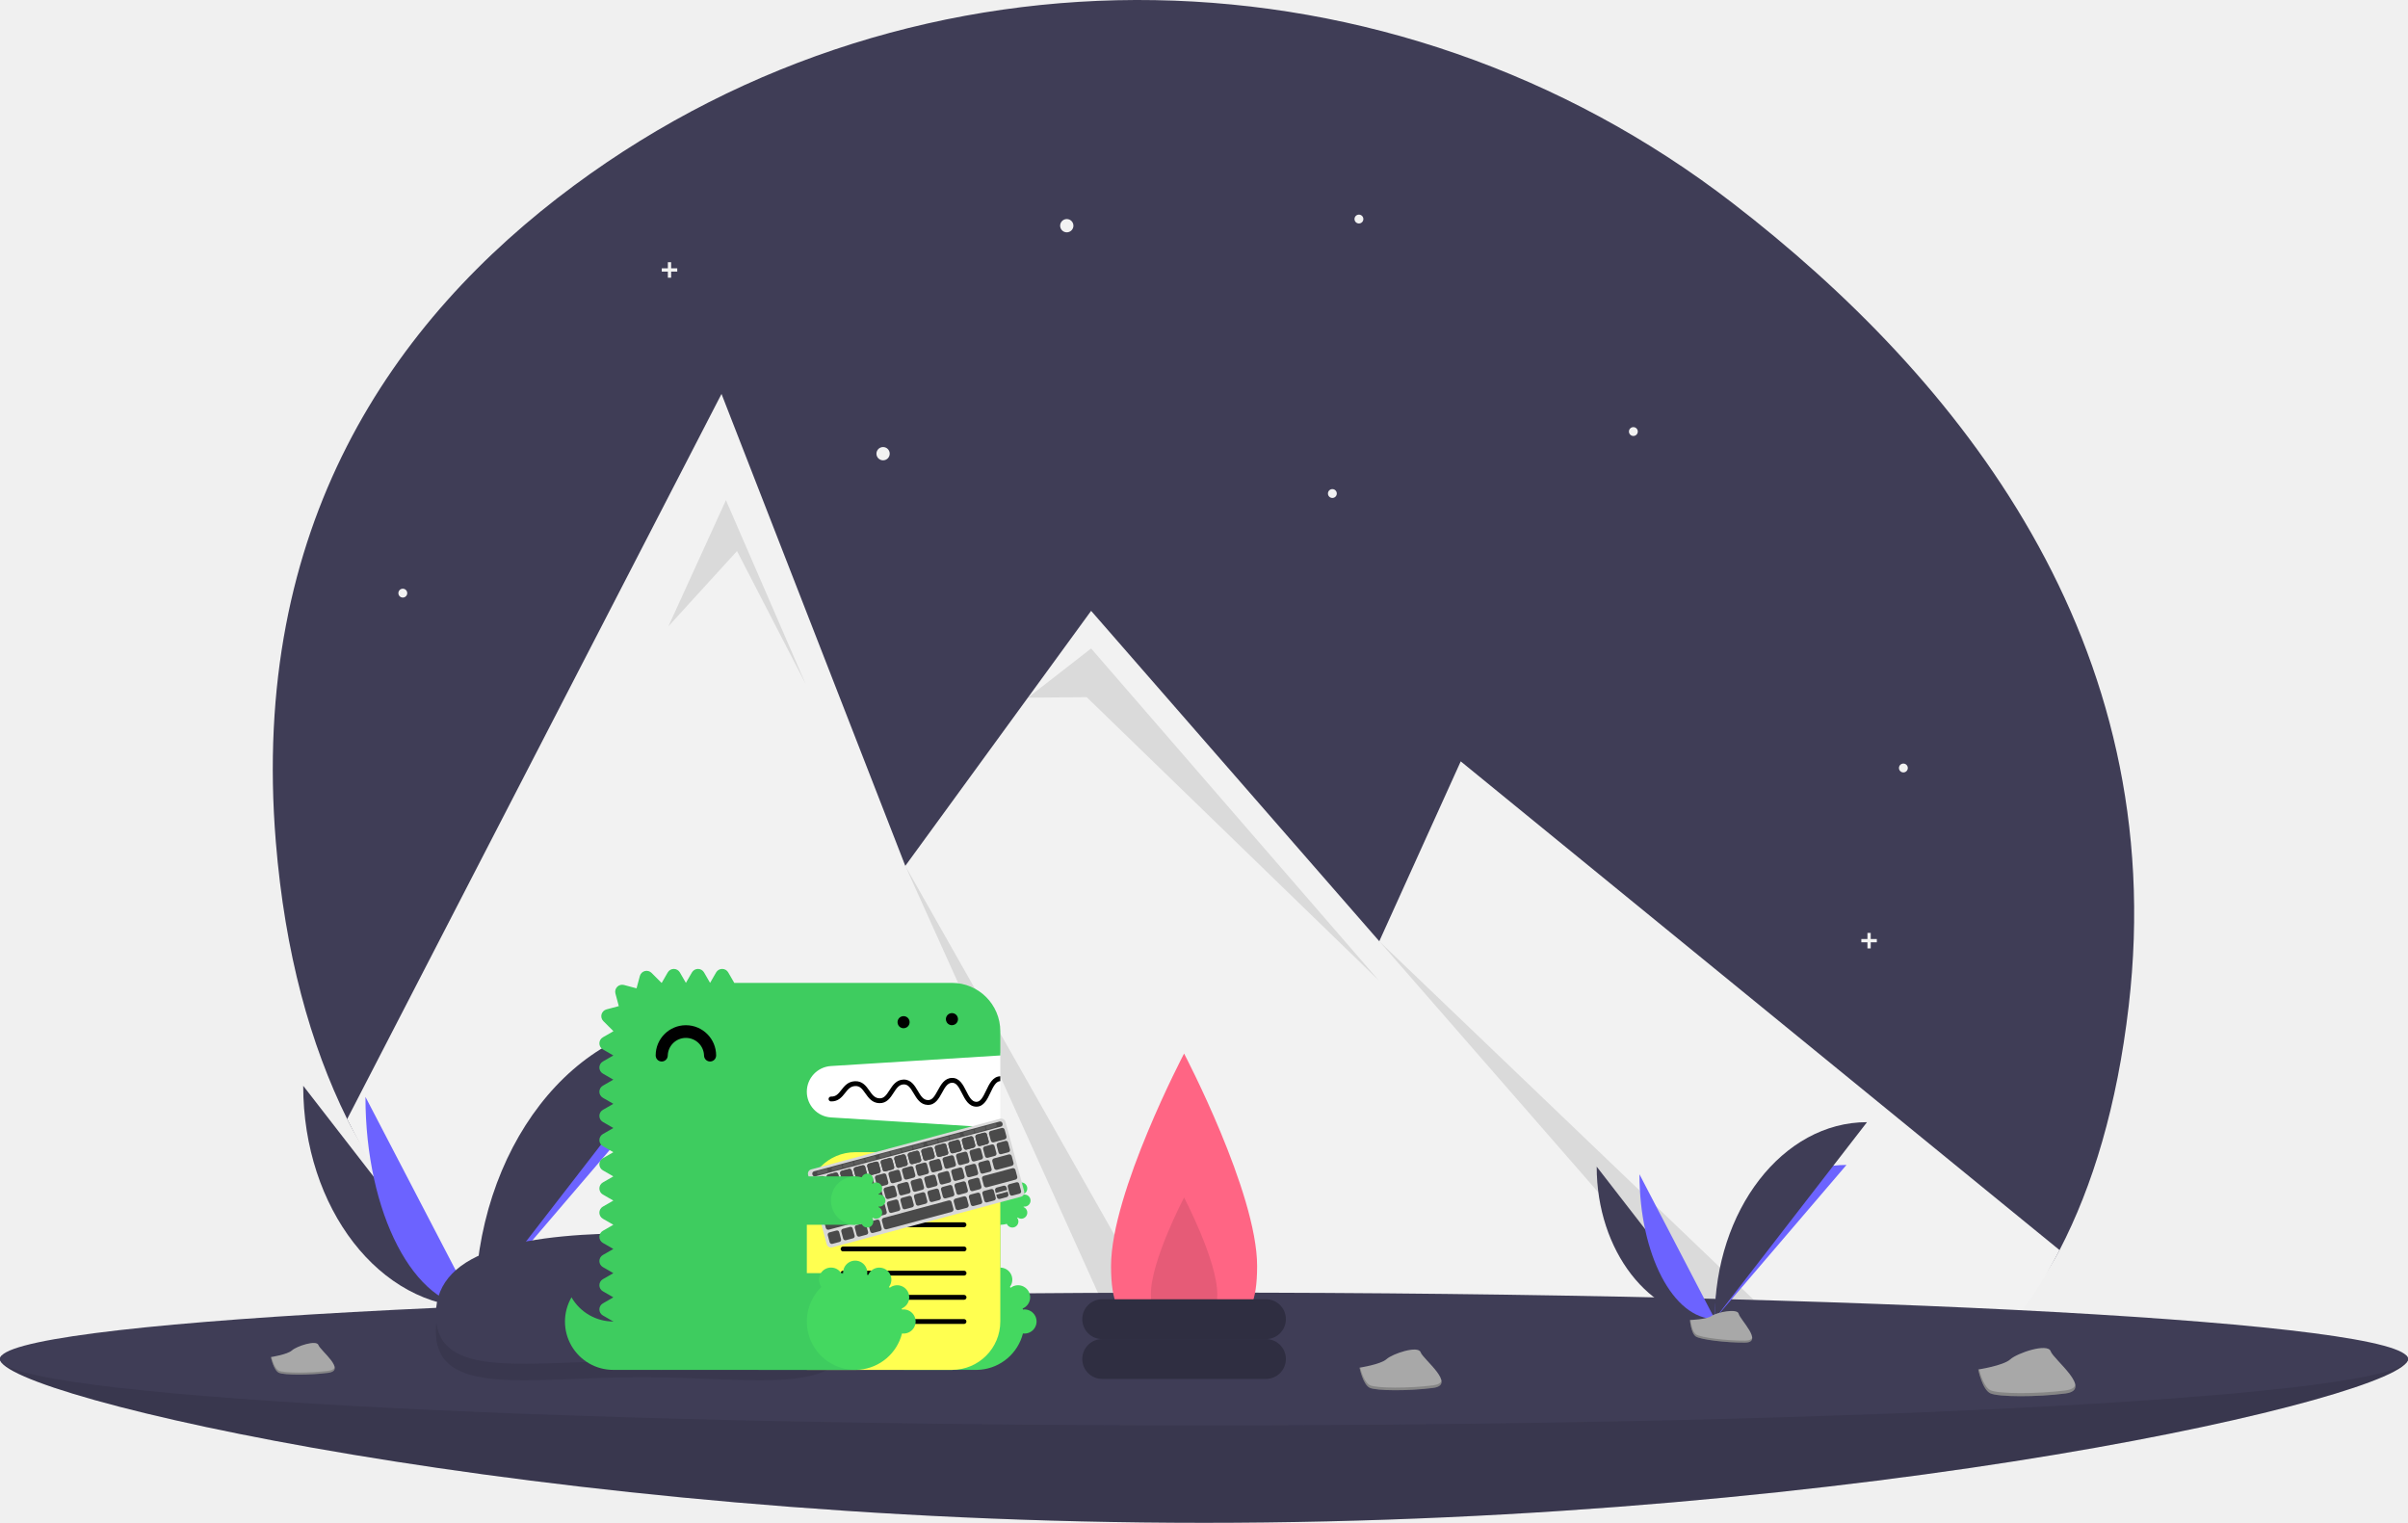
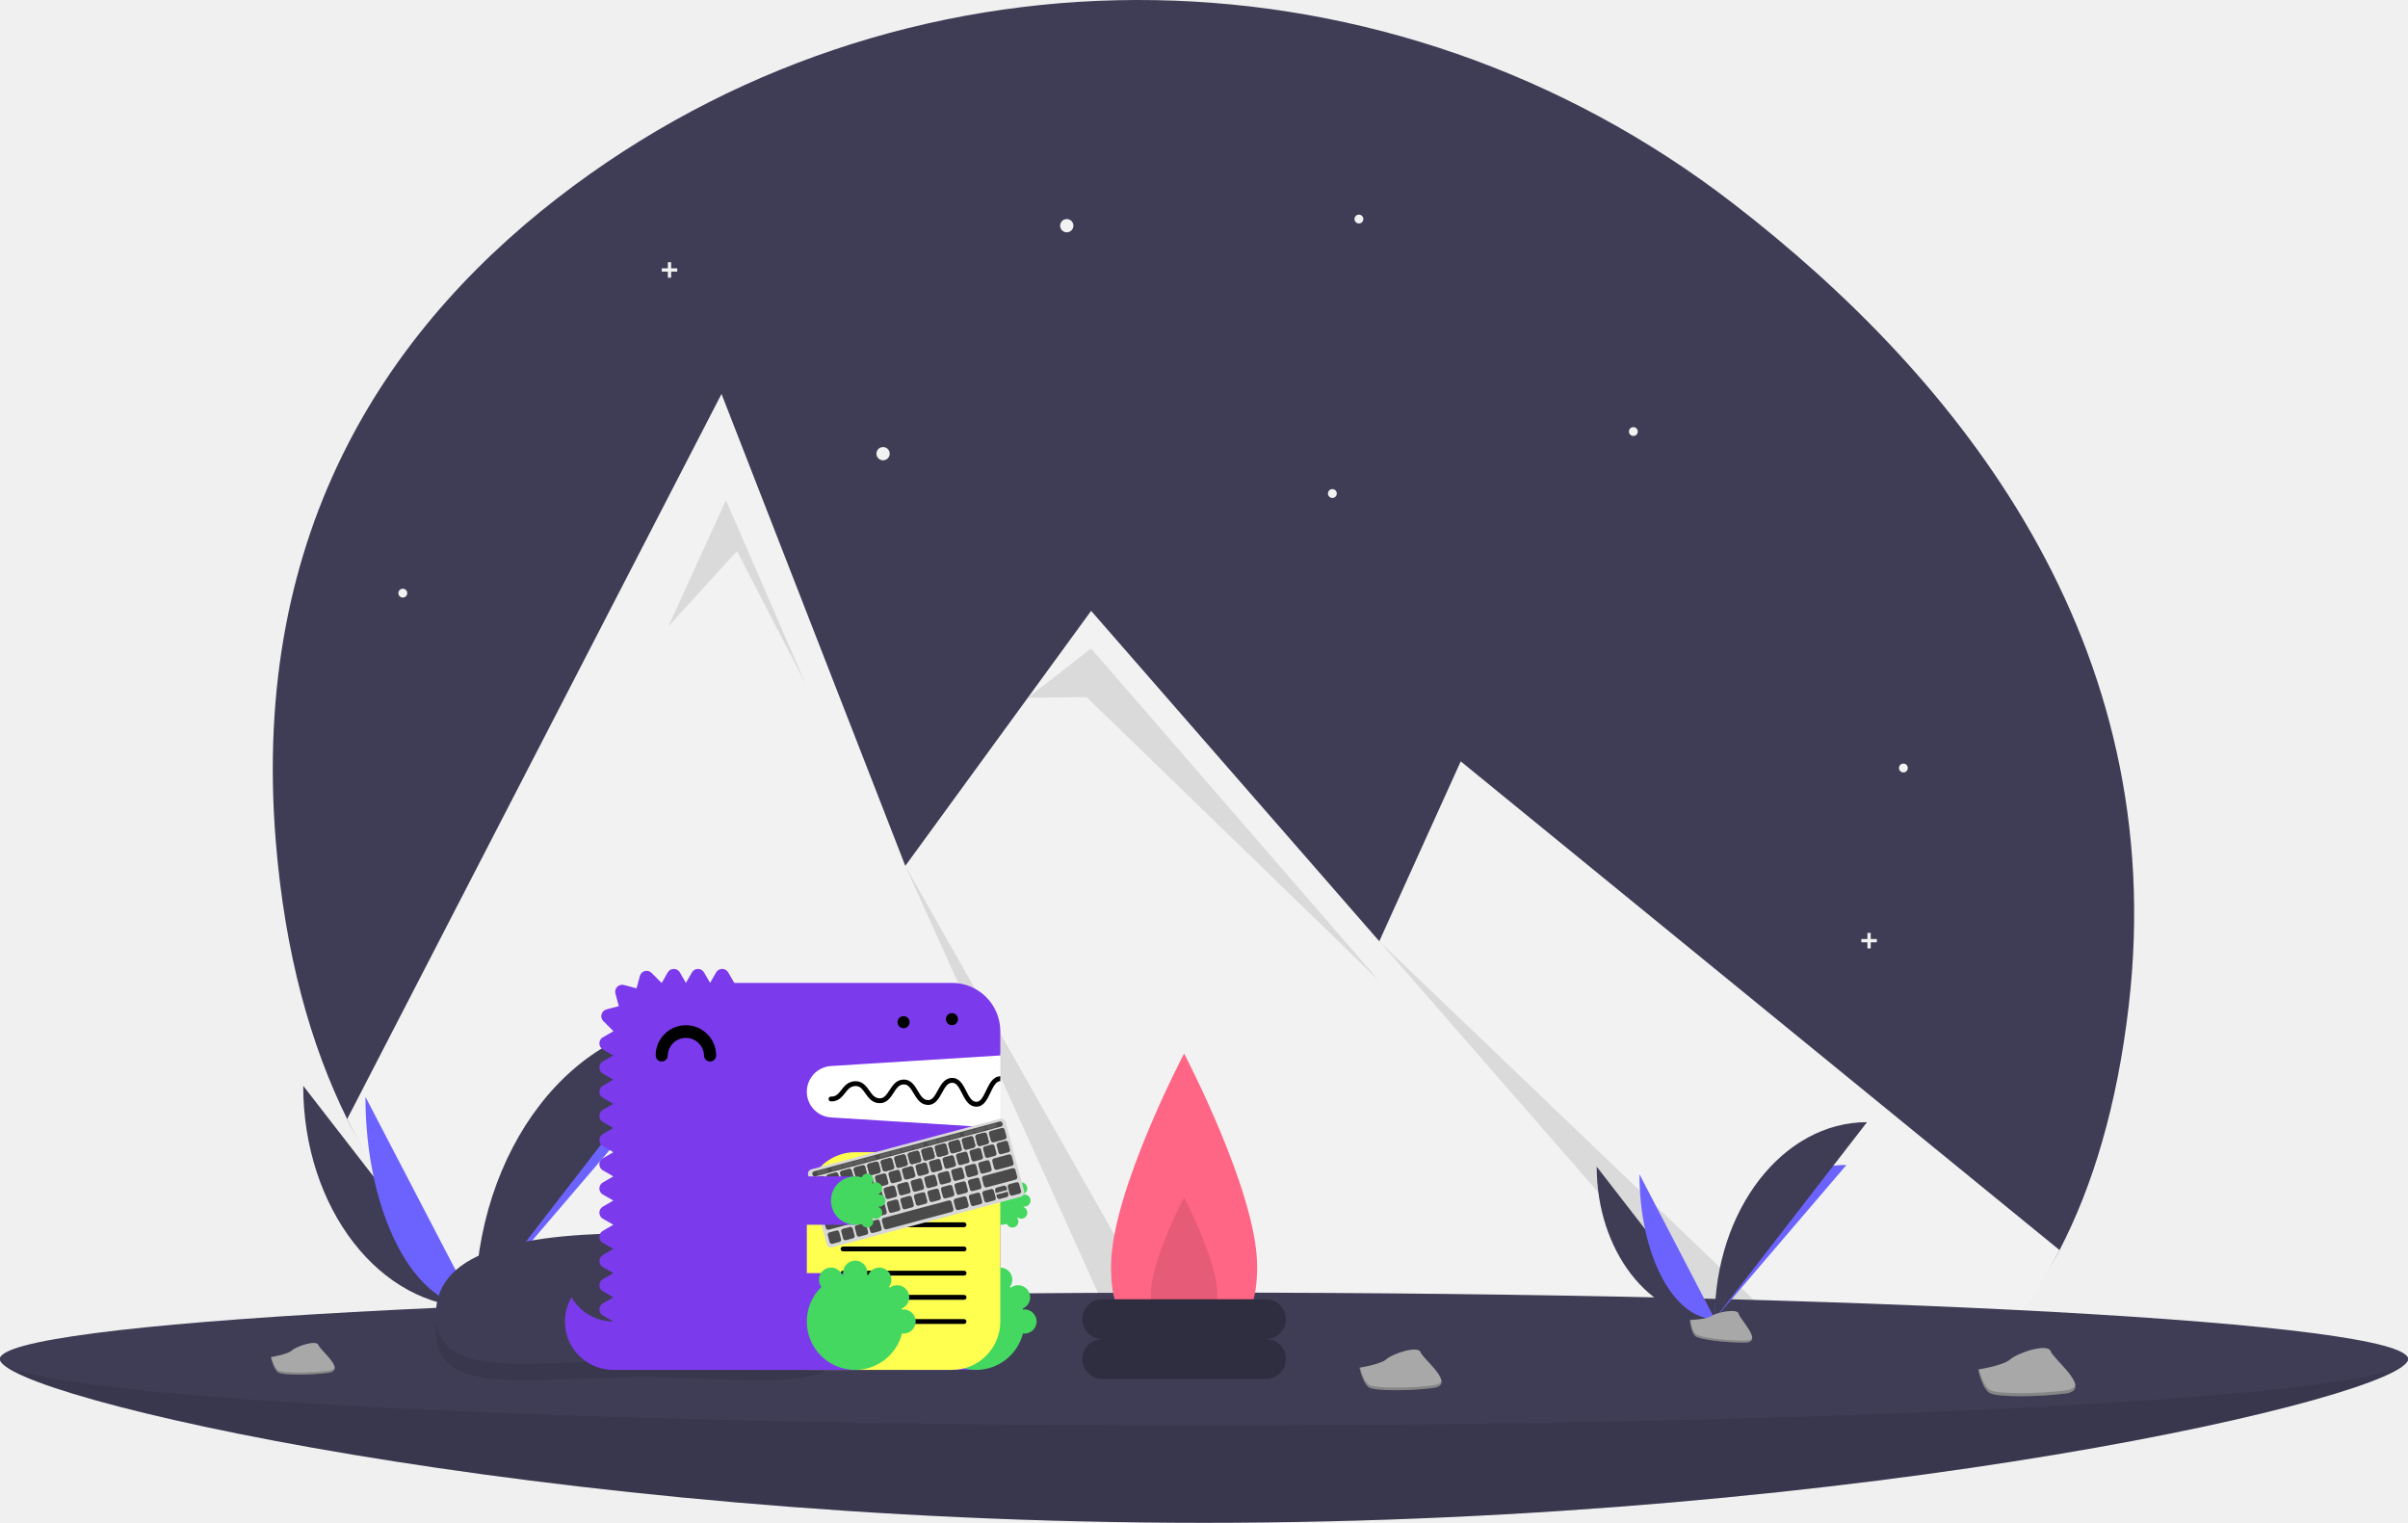
<svg xmlns="http://www.w3.org/2000/svg" width="1088" height="687.962" viewBox="0 0 1088 687.962">
  <g id="Group_12" data-name="Group 12" transform="translate(-57 -56)">
    <g id="Group_11" data-name="Group 11" transform="translate(57 56)">
      <path id="Path_83" data-name="Path 83" d="M1017.81,560.461c-5.27,45.15-16.22,81.4-31.25,110.31-20,38.52-54.21,54.04-84.77,70.28a193.275,193.275,0,0,1-27.46,11.94c-55.61,19.3-117.85,14.18-166.74,3.99a657.282,657.282,0,0,0-104.09-13.16q-14.97-.675-29.97-.67c-15.42.02-293.07,5.29-360.67-131.57-16.69-33.76-28.13-75-32.24-125.27-11.63-142.12,52.29-235.46,134.74-296.47,155.97-115.41,369.76-110.57,523.43,7.88C941.15,276.621,1036.99,396.031,1017.81,560.461Z" transform="translate(-56 -106.019)" fill="#3f3d56" />
      <path id="Path_84" data-name="Path 84" d="M986.56,670.771c-20,38.52-47.21,64.04-77.77,80.28a193.272,193.272,0,0,1-27.46,11.94c-55.61,19.3-117.85,14.18-166.74,3.99a657.3,657.3,0,0,0-104.09-13.16q-14.97-.675-29.97-.67-23.13.03-46.25,1.72c-100.17,7.36-253.82-6.43-321.42-143.29L382,283.981,444.95,445.6l20.09,51.59,55.37-75.98L549,381.981l130.2,149.27,36.8-81.27L970.78,657.9l14.21,11.59Z" transform="translate(-56 -106.019)" fill="#f2f2f2" />
      <path id="Path_85" data-name="Path 85" d="M302,282.962l26-57,36,83-31-60Z" opacity="0.1" />
      <path id="Path_86" data-name="Path 86" d="M610.5,753.821q-14.97-.675-29.97-.67L465.04,497.191Z" transform="translate(-56 -106.019)" opacity="0.1" />
      <path id="Path_87" data-name="Path 87" d="M464.411,315.191,493,292.962l130,150-132-128Z" opacity="0.1" />
      <path id="Path_88" data-name="Path 88" d="M908.79,751.051a193.265,193.265,0,0,1-27.46,11.94L679.2,531.251Z" transform="translate(-56 -106.019)" opacity="0.1" />
      <circle id="Ellipse_11" data-name="Ellipse 11" cx="3" cy="3" r="3" transform="translate(479 98.962)" fill="#f2f2f2" />
      <circle id="Ellipse_12" data-name="Ellipse 12" cx="3" cy="3" r="3" transform="translate(396 201.962)" fill="#f2f2f2" />
      <circle id="Ellipse_13" data-name="Ellipse 13" cx="2" cy="2" r="2" transform="translate(600 220.962)" fill="#f2f2f2" />
      <circle id="Ellipse_14" data-name="Ellipse 14" cx="2" cy="2" r="2" transform="translate(180 265.962)" fill="#f2f2f2" />
      <circle id="Ellipse_15" data-name="Ellipse 15" cx="2" cy="2" r="2" transform="translate(612 96.962)" fill="#f2f2f2" />
      <circle id="Ellipse_16" data-name="Ellipse 16" cx="2" cy="2" r="2" transform="translate(736 192.962)" fill="#f2f2f2" />
      <circle id="Ellipse_17" data-name="Ellipse 17" cx="2" cy="2" r="2" transform="translate(858 344.962)" fill="#f2f2f2" />
      <path id="Path_89" data-name="Path 89" d="M306,121.222h-2.76v-2.76h-1.48v2.76H299V122.7h2.76v2.759h1.48V122.7H306Z" fill="#f2f2f2" />
      <path id="Path_90" data-name="Path 90" d="M848,424.222h-2.76v-2.76h-1.48v2.76H841V425.7h2.76v2.759h1.48V425.7H848Z" fill="#f2f2f2" />
      <path id="Path_91" data-name="Path 91" d="M1144,719.981c0,16.569-243.557,74-544,74s-544-57.431-544-74,243.557,14,544,14S1144,703.413,1144,719.981Z" transform="translate(-56 -106.019)" fill="#3f3d56" />
      <path id="Path_92" data-name="Path 92" d="M1144,719.981c0,16.569-243.557,74-544,74s-544-57.431-544-74,243.557,14,544,14S1144,703.413,1144,719.981Z" transform="translate(-56 -106.019)" opacity="0.1" />
      <ellipse id="Ellipse_18" data-name="Ellipse 18" cx="544" cy="30" rx="544" ry="30" transform="translate(0 583.962)" fill="#3f3d56" />
      <path id="Path_93" data-name="Path 93" d="M624,677.981c0,33.137-14.775,24-33,24s-33,9.137-33-24,33-96,33-96S624,644.844,624,677.981Z" transform="translate(-56 -106.019)" fill="#ff6584" />
      <path id="Path_94" data-name="Path 94" d="M606,690.66c0,15.062-6.716,10.909-15,10.909s-15,4.153-15-10.909,15-43.636,15-43.636S606,675.6,606,690.66Z" transform="translate(-56 -106.019)" opacity="0.1" />
      <rect id="Rectangle_97" data-name="Rectangle 97" width="92" height="18" rx="9" transform="translate(489 604.962)" fill="#2f2e41" />
      <rect id="Rectangle_98" data-name="Rectangle 98" width="92" height="18" rx="9" transform="translate(489 586.962)" fill="#2f2e41" />
      <path id="Path_95" data-name="Path 95" d="M193,596.547c0,55.343,34.719,100.126,77.626,100.126" transform="translate(-56 -106.019)" fill="#3f3d56" />
      <path id="Path_96" data-name="Path 96" d="M270.626,696.673c0-55.965,38.745-101.251,86.626-101.251" transform="translate(-56 -106.019)" fill="#6c63ff" />
      <path id="Path_97" data-name="Path 97" d="M221.125,601.564c0,52.57,22.14,95.109,49.5,95.109" transform="translate(-56 -106.019)" fill="#6c63ff" />
      <path id="Path_98" data-name="Path 98" d="M270.626,696.673c0-71.511,44.783-129.377,100.126-129.377" transform="translate(-56 -106.019)" fill="#3f3d56" />
      <path id="Path_99" data-name="Path 99" d="M254.3,697.379s11.009-.339,14.326-2.7,16.934-5.183,17.757-1.395,16.544,18.844,4.115,18.945-28.879-1.936-32.19-3.953S254.3,697.379,254.3,697.379Z" transform="translate(-56 -106.019)" fill="#a8a8a8" />
      <path id="Path_100" data-name="Path 100" d="M290.716,710.909c-12.429.1-28.879-1.936-32.19-3.953-2.522-1.536-3.527-7.048-3.863-9.591l-.368.014s.7,8.879,4.009,10.9,19.761,4.053,32.19,3.953c3.588-.029,4.827-1.305,4.759-3.2C294.755,710.174,293.386,710.887,290.716,710.909Z" transform="translate(-56 -106.019)" opacity="0.2" />
      <path id="Path_101" data-name="Path 101" d="M777.429,633.081c0,38.029,23.857,68.8,53.341,68.8" transform="translate(-56 -106.019)" fill="#3f3d56" />
      <path id="Path_102" data-name="Path 102" d="M830.769,701.882c0-38.456,26.623-69.575,59.525-69.575" transform="translate(-56 -106.019)" fill="#6c63ff" />
      <path id="Path_103" data-name="Path 103" d="M796.755,636.528c0,36.124,15.213,65.354,34.014,65.354" transform="translate(-56 -106.019)" fill="#6c63ff" />
      <path id="Path_104" data-name="Path 104" d="M830.769,701.882c0-49.139,30.773-88.9,68.8-88.9" transform="translate(-56 -106.019)" fill="#3f3d56" />
      <path id="Path_105" data-name="Path 105" d="M819.548,702.367s7.565-.233,9.844-1.856,11.636-3.562,12.2-.958,11.368,12.949,2.828,13.018-19.844-1.33-22.119-2.716S819.548,702.367,819.548,702.367Z" transform="translate(-56 -106.019)" fill="#a8a8a8" />
      <path id="Path_106" data-name="Path 106" d="M844.574,711.664c-8.54.069-19.844-1.33-22.119-2.716-1.733-1.056-2.423-4.843-2.654-6.59l-.253.01s.479,6.1,2.755,7.487,13.579,2.785,22.119,2.716c2.465-.02,3.317-.9,3.27-2.2C847.349,711.159,846.409,711.649,844.574,711.664Z" transform="translate(-56 -106.019)" opacity="0.2" />
      <path id="Path_107" data-name="Path 107" d="M949.813,724.718s11.36-1.729,14.5-4.591,16.89-7.488,18.217-3.667,19.494,17.447,6.633,19.107-30.153,1.609-33.835-.065S949.813,724.718,949.813,724.718Z" transform="translate(-56 -106.019)" fill="#a8a8a8" />
      <path id="Path_108" data-name="Path 108" d="M989.228,734.173c-12.86,1.659-30.153,1.609-33.835-.065-2.8-1.275-4.535-6.858-5.2-9.45l-.379.061s1.833,9.109,5.516,10.783,20.975,1.725,33.835.065c3.712-.479,4.836-1.956,4.529-3.906C993.319,732.907,991.991,733.817,989.228,734.173Z" transform="translate(-56 -106.019)" opacity="0.2" />
      <path id="Path_109" data-name="Path 109" d="M670.26,723.9s9.587-1.459,12.237-3.875,14.255-6.32,15.374-3.095,16.452,14.725,5.6,16.125-25.448,1.358-28.555-.055S670.26,723.9,670.26,723.9Z" transform="translate(-56 -106.019)" fill="#a8a8a8" />
      <path id="Path_110" data-name="Path 110" d="M703.524,731.875c-10.853,1.4-25.448,1.358-28.555-.055-2.367-1.076-3.827-5.788-4.39-7.976l-.32.051s1.547,7.687,4.655,9.1,17.7,1.456,28.555.055c3.133-.4,4.081-1.651,3.822-3.3C706.977,730.807,705.856,731.575,703.524,731.875Z" transform="translate(-56 -106.019)" opacity="0.2" />
      <path id="Path_111" data-name="Path 111" d="M178.389,719.109s7.463-1.136,9.527-3.016,11.1-4.92,11.969-2.409,12.808,11.463,4.358,12.553-19.811,1.057-22.23-.043S178.389,719.109,178.389,719.109Z" transform="translate(-56 -106.019)" fill="#a8a8a8" />
      <path id="Path_112" data-name="Path 112" d="M204.285,725.321c-8.449,1.09-19.811,1.057-22.23-.043-1.842-.838-2.979-4.506-3.417-6.209l-.249.04s1.2,5.984,3.624,7.085,13.781,1.133,22.23.043c2.439-.315,3.177-1.285,2.976-2.566C206.973,724.489,206.1,725.087,204.285,725.321Z" transform="translate(-56 -106.019)" opacity="0.2" />
      <path id="Path_113" data-name="Path 113" d="M439.7,707.337c0,30.22-42.124,20.873-93.7,20.873s-93.074,9.347-93.074-20.873,42.118-36.793,93.694-36.793S439.7,677.117,439.7,707.337Z" transform="translate(-56 -106.019)" opacity="0.1" />
      <path id="Path_114" data-name="Path 114" d="M439.7,699.9c0,30.22-42.124,20.873-93.7,20.873s-93.074,9.347-93.074-20.873S295.04,663.1,346.616,663.1,439.7,669.676,439.7,699.9Z" transform="translate(-56 -106.019)" fill="#3f3d56" />
    </g>
    <g id="docusaurus_keytar" transform="translate(312.271 493.733)">
      <path id="Path_40" data-name="Path 40" d="M99,52h91.791V89.153H99Z" transform="translate(5.904 -14.001)" fill="#fff" fill-rule="evenodd" />
-       <path id="Path_41" data-name="Path 41" d="M24.855,163.927A21.828,21.828,0,0,1,5.947,153a21.829,21.829,0,0,0,18.908,32.782H46.71V163.927Z" transform="translate(-3 -4.634)" fill="#3ecc5f" fill-rule="evenodd" />
-       <path id="Path_42" data-name="Path 42" d="M121.861,61.1l76.514-4.782V45.39A21.854,21.854,0,0,0,176.52,23.535H78.173L75.441,18.8a3.154,3.154,0,0,0-5.464,0l-2.732,4.732L64.513,18.8a3.154,3.154,0,0,0-5.464,0l-2.732,4.732L53.586,18.8a3.154,3.154,0,0,0-5.464,0L45.39,23.535c-.024,0-.046,0-.071,0l-4.526-4.525a3.153,3.153,0,0,0-5.276,1.414l-1.5,5.577-5.674-1.521a3.154,3.154,0,0,0-3.863,3.864L26,34.023l-5.575,1.494a3.155,3.155,0,0,0-1.416,5.278l4.526,4.526c0,.023,0,.046,0,.07L18.8,48.122a3.154,3.154,0,0,0,0,5.464l4.732,2.732L18.8,59.05a3.154,3.154,0,0,0,0,5.464l4.732,2.732L18.8,69.977a3.154,3.154,0,0,0,0,5.464l4.732,2.732L18.8,80.9a3.154,3.154,0,0,0,0,5.464L23.535,89.1,18.8,91.832a3.154,3.154,0,0,0,0,5.464l4.732,2.732L18.8,102.76a3.154,3.154,0,0,0,0,5.464l4.732,2.732L18.8,113.687a3.154,3.154,0,0,0,0,5.464l4.732,2.732L18.8,124.615a3.154,3.154,0,0,0,0,5.464l4.732,2.732L18.8,135.542a3.154,3.154,0,0,0,0,5.464l4.732,2.732L18.8,146.469a3.154,3.154,0,0,0,0,5.464l4.732,2.732L18.8,157.4a3.154,3.154,0,0,0,0,5.464l4.732,2.732L18.8,168.324a3.154,3.154,0,0,0,0,5.464l4.732,2.732A21.854,21.854,0,0,0,45.39,198.375H176.52a21.854,21.854,0,0,0,21.855-21.855V89.1l-76.514-4.782a11.632,11.632,0,0,1,0-23.219" transform="translate(-1.681 -17.226)" fill="#3ecc5f" fill-rule="evenodd" />
-       <path id="Path_43" data-name="Path 43" d="M143,186.71h32.782V143H143Z" transform="translate(9.984 -5.561)" fill="#3ecc5f" fill-rule="evenodd" />
+       <path id="Path_41" data-name="Path 41" d="M24.855,163.927A21.828,21.828,0,0,1,5.947,153a21.829,21.829,0,0,0,18.908,32.782H46.71V163.927Z" transform="translate(-3 -4.634)" fill="#7C3AED" fill-rule="evenodd" />
+       <path id="Path_42" data-name="Path 42" d="M121.861,61.1l76.514-4.782V45.39A21.854,21.854,0,0,0,176.52,23.535H78.173L75.441,18.8a3.154,3.154,0,0,0-5.464,0l-2.732,4.732L64.513,18.8a3.154,3.154,0,0,0-5.464,0l-2.732,4.732L53.586,18.8a3.154,3.154,0,0,0-5.464,0L45.39,23.535c-.024,0-.046,0-.071,0l-4.526-4.525a3.153,3.153,0,0,0-5.276,1.414l-1.5,5.577-5.674-1.521a3.154,3.154,0,0,0-3.863,3.864L26,34.023l-5.575,1.494a3.155,3.155,0,0,0-1.416,5.278l4.526,4.526c0,.023,0,.046,0,.07L18.8,48.122a3.154,3.154,0,0,0,0,5.464l4.732,2.732L18.8,59.05a3.154,3.154,0,0,0,0,5.464l4.732,2.732L18.8,69.977a3.154,3.154,0,0,0,0,5.464l4.732,2.732L18.8,80.9a3.154,3.154,0,0,0,0,5.464L23.535,89.1,18.8,91.832a3.154,3.154,0,0,0,0,5.464l4.732,2.732L18.8,102.76a3.154,3.154,0,0,0,0,5.464l4.732,2.732L18.8,113.687a3.154,3.154,0,0,0,0,5.464l4.732,2.732L18.8,124.615a3.154,3.154,0,0,0,0,5.464l4.732,2.732L18.8,135.542a3.154,3.154,0,0,0,0,5.464l4.732,2.732L18.8,146.469a3.154,3.154,0,0,0,0,5.464l4.732,2.732L18.8,157.4a3.154,3.154,0,0,0,0,5.464l4.732,2.732L18.8,168.324a3.154,3.154,0,0,0,0,5.464l4.732,2.732A21.854,21.854,0,0,0,45.39,198.375H176.52a21.854,21.854,0,0,0,21.855-21.855V89.1l-76.514-4.782a11.632,11.632,0,0,1,0-23.219" transform="translate(-1.681 -17.226)" fill="#7C3AED" fill-rule="evenodd" />
+       <path id="Path_43" data-name="Path 43" d="M143,186.71h32.782V143H143Z" transform="translate(9.984 -5.561)" fill="#7C3AED" fill-rule="evenodd" />
      <path id="Path_44" data-name="Path 44" d="M196.71,159.855a5.438,5.438,0,0,0-.7.07c-.042-.164-.081-.329-.127-.493a5.457,5.457,0,1,0-5.4-9.372q-.181-.185-.366-.367a5.454,5.454,0,1,0-9.384-5.4c-.162-.046-.325-.084-.486-.126a5.467,5.467,0,1,0-10.788,0c-.162.042-.325.08-.486.126a5.457,5.457,0,1,0-9.384,5.4,21.843,21.843,0,1,0,36.421,21.02,5.452,5.452,0,1,0,.7-10.858" transform="translate(10.912 -6.025)" fill="#44d860" fill-rule="evenodd" />
-       <path id="Path_45" data-name="Path 45" d="M153,124.855h32.782V103H153Z" transform="translate(10.912 -9.271)" fill="#3ecc5f" fill-rule="evenodd" />
+       <path id="Path_45" data-name="Path 45" d="M153,124.855h32.782V103H153Z" transform="translate(10.912 -9.271)" fill="#7C3AED" fill-rule="evenodd" />
      <path id="Path_46" data-name="Path 46" d="M194.855,116.765a2.732,2.732,0,1,0,0-5.464,2.811,2.811,0,0,0-.349.035c-.022-.082-.04-.164-.063-.246a2.733,2.733,0,0,0-1.052-5.253,2.7,2.7,0,0,0-1.648.566q-.09-.093-.184-.184a2.7,2.7,0,0,0,.553-1.633,2.732,2.732,0,0,0-5.245-1.07,10.928,10.928,0,1,0,0,21.031,2.732,2.732,0,0,0,5.245-1.07,2.7,2.7,0,0,0-.553-1.633q.093-.09.184-.184a2.7,2.7,0,0,0,1.648.566,2.732,2.732,0,0,0,1.052-5.253c.023-.081.042-.164.063-.246a2.814,2.814,0,0,0,.349.035" transform="translate(12.767 -9.377)" fill="#44d860" fill-rule="evenodd" />
      <path id="Path_47" data-name="Path 47" d="M65.087,56.891a2.732,2.732,0,0,1-2.732-2.732,8.2,8.2,0,0,0-16.391,0,2.732,2.732,0,0,1-5.464,0,13.659,13.659,0,0,1,27.319,0,2.732,2.732,0,0,1-2.732,2.732" transform="translate(0.478 -15.068)" fill-rule="evenodd" />
      <path id="Path_48" data-name="Path 48" d="M103,191.347h65.565a21.854,21.854,0,0,0,21.855-21.855V93H124.855A21.854,21.854,0,0,0,103,114.855Z" transform="translate(6.275 -10.199)" fill="#ffff50" fill-rule="evenodd" />
      <path id="Path_49" data-name="Path 49" d="M173.216,129.787H118.535a1.093,1.093,0,1,1,0-2.185h54.681a1.093,1.093,0,0,1,0,2.185m0,21.855H118.535a1.093,1.093,0,1,1,0-2.186h54.681a1.093,1.093,0,0,1,0,2.186m0,21.855H118.535a1.093,1.093,0,1,1,0-2.185h54.681a1.093,1.093,0,0,1,0,2.185m0-54.434H118.535a1.093,1.093,0,1,1,0-2.185h54.681a1.093,1.093,0,0,1,0,2.185m0,21.652H118.535a1.093,1.093,0,1,1,0-2.186h54.681a1.093,1.093,0,0,1,0,2.186m0,21.855H118.535a1.093,1.093,0,1,1,0-2.186h54.681a1.093,1.093,0,0,1,0,2.186M189.585,61.611c-.013,0-.024-.007-.037-.005-3.377.115-4.974,3.492-6.384,6.472-1.471,3.114-2.608,5.139-4.473,5.078-2.064-.074-3.244-2.406-4.494-4.874-1.436-2.835-3.075-6.049-6.516-5.929-3.329.114-4.932,3.053-6.346,5.646-1.5,2.762-2.529,4.442-4.5,4.364-2.106-.076-3.225-1.972-4.52-4.167-1.444-2.443-3.112-5.191-6.487-5.1-3.272.113-4.879,2.606-6.3,4.808-1.5,2.328-2.552,3.746-4.551,3.662-2.156-.076-3.27-1.65-4.558-3.472-1.447-2.047-3.077-4.363-6.442-4.251-3.2.109-4.807,2.153-6.224,3.954-1.346,1.709-2.4,3.062-4.621,2.977a1.093,1.093,0,0,0-.079,2.186c3.3.11,4.967-1.967,6.417-3.81,1.286-1.635,2.4-3.045,4.582-3.12,2.1-.09,3.091,1.218,4.584,3.327,1.417,2,3.026,4.277,6.263,4.394,3.391.114,5.022-2.42,6.467-4.663,1.292-2,2.406-3.734,4.535-3.807,1.959-.073,3.026,1.475,4.529,4.022,1.417,2.4,3.023,5.121,6.324,5.241,3.415.118,5.064-2.863,6.5-5.5,1.245-2.282,2.419-4.437,4.5-4.509,1.959-.046,2.981,1.743,4.492,4.732,1.412,2.79,3.013,5.95,6.365,6.071l.185,0c3.348,0,4.937-3.36,6.343-6.331,1.245-2.634,2.423-5.114,4.444-5.216Z" transform="translate(7.109 -13.11)" fill-rule="evenodd" />
-       <path id="Path_50" data-name="Path 50" d="M83,186.71h43.71V143H83Z" transform="translate(4.42 -5.561)" fill="#3ecc5f" fill-rule="evenodd" />
+       <path id="Path_50" data-name="Path 50" d="M83,186.71h43.71V143H83Z" transform="translate(4.42 -5.561)" fill="#7C3AED" fill-rule="evenodd" />
      <g id="Group_8" data-name="Group 8" transform="matrix(0.966, -0.259, 0.259, 0.966, 109.327, 91.085)">
        <rect id="Rectangle_3" data-name="Rectangle 3" width="92.361" height="36.462" rx="2" transform="translate(0 0)" fill="#d8d8d8" />
        <g id="Group_2" data-name="Group 2" transform="translate(1.531 23.03)">
          <rect id="Rectangle_4" data-name="Rectangle 4" width="5.336" height="5.336" rx="1" transform="translate(16.797 0)" fill="#4a4a4a" />
          <rect id="Rectangle_5" data-name="Rectangle 5" width="5.336" height="5.336" rx="1" transform="translate(23.12 0)" fill="#4a4a4a" />
          <rect id="Rectangle_6" data-name="Rectangle 6" width="5.336" height="5.336" rx="1" transform="translate(29.444 0)" fill="#4a4a4a" />
          <rect id="Rectangle_7" data-name="Rectangle 7" width="5.336" height="5.336" rx="1" transform="translate(35.768 0)" fill="#4a4a4a" />
          <rect id="Rectangle_8" data-name="Rectangle 8" width="5.336" height="5.336" rx="1" transform="translate(42.091 0)" fill="#4a4a4a" />
          <rect id="Rectangle_9" data-name="Rectangle 9" width="5.336" height="5.336" rx="1" transform="translate(48.415 0)" fill="#4a4a4a" />
          <rect id="Rectangle_10" data-name="Rectangle 10" width="5.336" height="5.336" rx="1" transform="translate(54.739 0)" fill="#4a4a4a" />
          <rect id="Rectangle_11" data-name="Rectangle 11" width="5.336" height="5.336" rx="1" transform="translate(61.063 0)" fill="#4a4a4a" />
          <rect id="Rectangle_12" data-name="Rectangle 12" width="5.336" height="5.336" rx="1" transform="translate(67.386 0)" fill="#4a4a4a" />
          <path id="Path_51" data-name="Path 51" d="M1.093,0H14.518a1.093,1.093,0,0,1,1.093,1.093V4.243a1.093,1.093,0,0,1-1.093,1.093H1.093A1.093,1.093,0,0,1,0,4.243V1.093A1.093,1.093,0,0,1,1.093,0ZM75,0H88.426a1.093,1.093,0,0,1,1.093,1.093V4.243a1.093,1.093,0,0,1-1.093,1.093H75a1.093,1.093,0,0,1-1.093-1.093V1.093A1.093,1.093,0,0,1,75,0Z" transform="translate(0 0)" fill="#4a4a4a" fill-rule="evenodd" />
        </g>
        <g id="Group_3" data-name="Group 3" transform="translate(1.531 10.261)">
          <path id="Path_52" data-name="Path 52" d="M1.093,0H6.218A1.093,1.093,0,0,1,7.31,1.093V4.242A1.093,1.093,0,0,1,6.218,5.335H1.093A1.093,1.093,0,0,1,0,4.242V1.093A1.093,1.093,0,0,1,1.093,0Z" transform="translate(0 0)" fill="#4a4a4a" fill-rule="evenodd" />
          <rect id="Rectangle_13" data-name="Rectangle 13" width="5.336" height="5.336" rx="1" transform="translate(8.299 0)" fill="#4a4a4a" />
          <rect id="Rectangle_14" data-name="Rectangle 14" width="5.336" height="5.336" rx="1" transform="translate(14.623 0)" fill="#4a4a4a" />
          <rect id="Rectangle_15" data-name="Rectangle 15" width="5.336" height="5.336" rx="1" transform="translate(20.947 0)" fill="#4a4a4a" />
          <rect id="Rectangle_16" data-name="Rectangle 16" width="5.336" height="5.336" rx="1" transform="translate(27.271 0)" fill="#4a4a4a" />
          <rect id="Rectangle_17" data-name="Rectangle 17" width="5.336" height="5.336" rx="1" transform="translate(33.594 0)" fill="#4a4a4a" />
          <rect id="Rectangle_18" data-name="Rectangle 18" width="5.336" height="5.336" rx="1" transform="translate(39.918 0)" fill="#4a4a4a" />
          <rect id="Rectangle_19" data-name="Rectangle 19" width="5.336" height="5.336" rx="1" transform="translate(46.242 0)" fill="#4a4a4a" />
          <rect id="Rectangle_20" data-name="Rectangle 20" width="5.336" height="5.336" rx="1" transform="translate(52.565 0)" fill="#4a4a4a" />
          <rect id="Rectangle_21" data-name="Rectangle 21" width="5.336" height="5.336" rx="1" transform="translate(58.888 0)" fill="#4a4a4a" />
          <rect id="Rectangle_22" data-name="Rectangle 22" width="5.336" height="5.336" rx="1" transform="translate(65.212 0)" fill="#4a4a4a" />
          <rect id="Rectangle_23" data-name="Rectangle 23" width="5.336" height="5.336" rx="1" transform="translate(71.536 0)" fill="#4a4a4a" />
          <rect id="Rectangle_24" data-name="Rectangle 24" width="5.336" height="5.336" rx="1" transform="translate(77.859 0)" fill="#4a4a4a" />
          <rect id="Rectangle_25" data-name="Rectangle 25" width="5.336" height="5.336" rx="1" transform="translate(84.183 0)" fill="#4a4a4a" />
        </g>
        <g id="Group_4" data-name="Group 4" transform="translate(91.05 9.546) rotate(180)">
          <path id="Path_53" data-name="Path 53" d="M1.093,0H6.219A1.093,1.093,0,0,1,7.312,1.093v3.15A1.093,1.093,0,0,1,6.219,5.336H1.093A1.093,1.093,0,0,1,0,4.243V1.093A1.093,1.093,0,0,1,1.093,0Z" transform="translate(0 0)" fill="#4a4a4a" fill-rule="evenodd" />
          <rect id="Rectangle_26" data-name="Rectangle 26" width="5.336" height="5.336" rx="1" transform="translate(8.299 0)" fill="#4a4a4a" />
          <rect id="Rectangle_27" data-name="Rectangle 27" width="5.336" height="5.336" rx="1" transform="translate(14.623 0)" fill="#4a4a4a" />
          <rect id="Rectangle_28" data-name="Rectangle 28" width="5.336" height="5.336" rx="1" transform="translate(20.947 0)" fill="#4a4a4a" />
          <rect id="Rectangle_29" data-name="Rectangle 29" width="5.336" height="5.336" rx="1" transform="translate(27.271 0)" fill="#4a4a4a" />
          <rect id="Rectangle_30" data-name="Rectangle 30" width="5.336" height="5.336" rx="1" transform="translate(33.594 0)" fill="#4a4a4a" />
          <rect id="Rectangle_31" data-name="Rectangle 31" width="5.336" height="5.336" rx="1" transform="translate(39.918 0)" fill="#4a4a4a" />
          <rect id="Rectangle_32" data-name="Rectangle 32" width="5.336" height="5.336" rx="1" transform="translate(46.242 0)" fill="#4a4a4a" />
          <rect id="Rectangle_33" data-name="Rectangle 33" width="5.336" height="5.336" rx="1" transform="translate(52.565 0)" fill="#4a4a4a" />
          <rect id="Rectangle_34" data-name="Rectangle 34" width="5.336" height="5.336" rx="1" transform="translate(58.889 0)" fill="#4a4a4a" />
          <rect id="Rectangle_35" data-name="Rectangle 35" width="5.336" height="5.336" rx="1" transform="translate(65.213 0)" fill="#4a4a4a" />
          <rect id="Rectangle_36" data-name="Rectangle 36" width="5.336" height="5.336" rx="1" transform="translate(71.537 0)" fill="#4a4a4a" />
          <rect id="Rectangle_37" data-name="Rectangle 37" width="5.336" height="5.336" rx="1" transform="translate(77.86 0)" fill="#4a4a4a" />
          <rect id="Rectangle_38" data-name="Rectangle 38" width="5.336" height="5.336" rx="1" transform="translate(84.183 0)" fill="#4a4a4a" />
          <rect id="Rectangle_39" data-name="Rectangle 39" width="5.336" height="5.336" rx="1" transform="translate(8.299 0)" fill="#4a4a4a" />
          <rect id="Rectangle_40" data-name="Rectangle 40" width="5.336" height="5.336" rx="1" transform="translate(14.623 0)" fill="#4a4a4a" />
          <rect id="Rectangle_41" data-name="Rectangle 41" width="5.336" height="5.336" rx="1" transform="translate(20.947 0)" fill="#4a4a4a" />
          <rect id="Rectangle_42" data-name="Rectangle 42" width="5.336" height="5.336" rx="1" transform="translate(27.271 0)" fill="#4a4a4a" />
          <rect id="Rectangle_43" data-name="Rectangle 43" width="5.336" height="5.336" rx="1" transform="translate(33.594 0)" fill="#4a4a4a" />
          <rect id="Rectangle_44" data-name="Rectangle 44" width="5.336" height="5.336" rx="1" transform="translate(39.918 0)" fill="#4a4a4a" />
          <rect id="Rectangle_45" data-name="Rectangle 45" width="5.336" height="5.336" rx="1" transform="translate(46.242 0)" fill="#4a4a4a" />
          <rect id="Rectangle_46" data-name="Rectangle 46" width="5.336" height="5.336" rx="1" transform="translate(52.565 0)" fill="#4a4a4a" />
          <rect id="Rectangle_47" data-name="Rectangle 47" width="5.336" height="5.336" rx="1" transform="translate(58.889 0)" fill="#4a4a4a" />
          <rect id="Rectangle_48" data-name="Rectangle 48" width="5.336" height="5.336" rx="1" transform="translate(65.213 0)" fill="#4a4a4a" />
          <rect id="Rectangle_49" data-name="Rectangle 49" width="5.336" height="5.336" rx="1" transform="translate(71.537 0)" fill="#4a4a4a" />
          <rect id="Rectangle_50" data-name="Rectangle 50" width="5.336" height="5.336" rx="1" transform="translate(77.86 0)" fill="#4a4a4a" />
          <rect id="Rectangle_51" data-name="Rectangle 51" width="5.336" height="5.336" rx="1" transform="translate(84.183 0)" fill="#4a4a4a" />
        </g>
        <g id="Group_6" data-name="Group 6" transform="translate(1.531 16.584)">
          <path id="Path_54" data-name="Path 54" d="M1.093,0h7.3A1.093,1.093,0,0,1,9.485,1.093v3.15A1.093,1.093,0,0,1,8.392,5.336h-7.3A1.093,1.093,0,0,1,0,4.243V1.094A1.093,1.093,0,0,1,1.093,0Z" transform="translate(0 0)" fill="#4a4a4a" fill-rule="evenodd" />
          <g id="Group_5" data-name="Group 5" transform="translate(10.671 0)">
            <rect id="Rectangle_52" data-name="Rectangle 52" width="5.336" height="5.336" rx="1" fill="#4a4a4a" />
            <rect id="Rectangle_53" data-name="Rectangle 53" width="5.336" height="5.336" rx="1" transform="translate(6.324 0)" fill="#4a4a4a" />
            <rect id="Rectangle_54" data-name="Rectangle 54" width="5.336" height="5.336" rx="1" transform="translate(12.647 0)" fill="#4a4a4a" />
            <rect id="Rectangle_55" data-name="Rectangle 55" width="5.336" height="5.336" rx="1" transform="translate(18.971 0)" fill="#4a4a4a" />
            <rect id="Rectangle_56" data-name="Rectangle 56" width="5.336" height="5.336" rx="1" transform="translate(25.295 0)" fill="#4a4a4a" />
            <rect id="Rectangle_57" data-name="Rectangle 57" width="5.336" height="5.336" rx="1" transform="translate(31.619 0)" fill="#4a4a4a" />
            <rect id="Rectangle_58" data-name="Rectangle 58" width="5.336" height="5.336" rx="1" transform="translate(37.942 0)" fill="#4a4a4a" />
            <rect id="Rectangle_59" data-name="Rectangle 59" width="5.336" height="5.336" rx="1" transform="translate(44.265 0)" fill="#4a4a4a" />
            <rect id="Rectangle_60" data-name="Rectangle 60" width="5.336" height="5.336" rx="1" transform="translate(50.589 0)" fill="#4a4a4a" />
            <rect id="Rectangle_61" data-name="Rectangle 61" width="5.336" height="5.336" rx="1" transform="translate(56.912 0)" fill="#4a4a4a" />
            <rect id="Rectangle_62" data-name="Rectangle 62" width="5.336" height="5.336" rx="1" transform="translate(63.236 0)" fill="#4a4a4a" />
          </g>
          <path id="Path_55" data-name="Path 55" d="M1.094,0H8A1.093,1.093,0,0,1,9.091,1.093v3.15A1.093,1.093,0,0,1,8,5.336H1.093A1.093,1.093,0,0,1,0,4.243V1.094A1.093,1.093,0,0,1,1.093,0Z" transform="translate(80.428 0)" fill="#4a4a4a" fill-rule="evenodd" />
        </g>
        <g id="Group_7" data-name="Group 7" transform="translate(1.531 29.627)">
          <rect id="Rectangle_63" data-name="Rectangle 63" width="5.336" height="5.336" rx="1" transform="translate(0 0)" fill="#4a4a4a" />
          <rect id="Rectangle_64" data-name="Rectangle 64" width="5.336" height="5.336" rx="1" transform="translate(6.324 0)" fill="#4a4a4a" />
          <rect id="Rectangle_65" data-name="Rectangle 65" width="5.336" height="5.336" rx="1" transform="translate(12.647 0)" fill="#4a4a4a" />
          <rect id="Rectangle_66" data-name="Rectangle 66" width="5.336" height="5.336" rx="1" transform="translate(18.971 0)" fill="#4a4a4a" />
          <path id="Path_56" data-name="Path 56" d="M1.093,0H31.515a1.093,1.093,0,0,1,1.093,1.093V4.244a1.093,1.093,0,0,1-1.093,1.093H1.093A1.093,1.093,0,0,1,0,4.244V1.093A1.093,1.093,0,0,1,1.093,0ZM34.687,0h3.942a1.093,1.093,0,0,1,1.093,1.093V4.244a1.093,1.093,0,0,1-1.093,1.093H34.687a1.093,1.093,0,0,1-1.093-1.093V1.093A1.093,1.093,0,0,1,34.687,0Z" transform="translate(25.294 0)" fill="#4a4a4a" fill-rule="evenodd" />
          <rect id="Rectangle_67" data-name="Rectangle 67" width="5.336" height="5.336" rx="1" transform="translate(66.003 0)" fill="#4a4a4a" />
          <rect id="Rectangle_68" data-name="Rectangle 68" width="5.336" height="5.336" rx="1" transform="translate(72.327 0)" fill="#4a4a4a" />
          <rect id="Rectangle_69" data-name="Rectangle 69" width="5.336" height="5.336" rx="1" transform="translate(84.183 0)" fill="#4a4a4a" />
          <path id="Path_57" data-name="Path 57" d="M5.336,0V1.18A1.093,1.093,0,0,1,4.243,2.273H1.093A1.093,1.093,0,0,1,0,1.18V0Z" transform="translate(83.59 2.273) rotate(180)" fill="#4a4a4a" />
          <path id="Path_58" data-name="Path 58" d="M5.336,0V1.18A1.093,1.093,0,0,1,4.243,2.273H1.093A1.093,1.093,0,0,1,0,1.18V0Z" transform="translate(78.255 3.063)" fill="#4a4a4a" />
        </g>
        <rect id="Rectangle_70" data-name="Rectangle 70" width="88.927" height="2.371" rx="1.085" transform="translate(1.925 1.17)" fill="#4a4a4a" />
        <rect id="Rectangle_71" data-name="Rectangle 71" width="4.986" height="1.581" rx="0.723" transform="translate(4.1 1.566)" fill="#d8d8d8" opacity="0.136" />
        <rect id="Rectangle_72" data-name="Rectangle 72" width="4.986" height="1.581" rx="0.723" transform="translate(10.923 1.566)" fill="#d8d8d8" opacity="0.136" />
        <rect id="Rectangle_73" data-name="Rectangle 73" width="4.986" height="1.581" rx="0.723" transform="translate(16.173 1.566)" fill="#d8d8d8" opacity="0.136" />
        <rect id="Rectangle_74" data-name="Rectangle 74" width="4.986" height="1.581" rx="0.723" transform="translate(21.421 1.566)" fill="#d8d8d8" opacity="0.136" />
        <rect id="Rectangle_75" data-name="Rectangle 75" width="4.986" height="1.581" rx="0.723" transform="translate(26.671 1.566)" fill="#d8d8d8" opacity="0.136" />
        <rect id="Rectangle_76" data-name="Rectangle 76" width="4.986" height="1.581" rx="0.723" transform="translate(33.232 1.566)" fill="#d8d8d8" opacity="0.136" />
        <rect id="Rectangle_77" data-name="Rectangle 77" width="4.986" height="1.581" rx="0.723" transform="translate(38.48 1.566)" fill="#d8d8d8" opacity="0.136" />
        <rect id="Rectangle_78" data-name="Rectangle 78" width="4.986" height="1.581" rx="0.723" transform="translate(43.73 1.566)" fill="#d8d8d8" opacity="0.136" />
        <rect id="Rectangle_79" data-name="Rectangle 79" width="4.986" height="1.581" rx="0.723" transform="translate(48.978 1.566)" fill="#d8d8d8" opacity="0.136" />
        <rect id="Rectangle_80" data-name="Rectangle 80" width="4.986" height="1.581" rx="0.723" transform="translate(55.54 1.566)" fill="#d8d8d8" opacity="0.136" />
        <rect id="Rectangle_81" data-name="Rectangle 81" width="4.986" height="1.581" rx="0.723" transform="translate(60.788 1.566)" fill="#d8d8d8" opacity="0.136" />
        <rect id="Rectangle_82" data-name="Rectangle 82" width="4.986" height="1.581" rx="0.723" transform="translate(66.038 1.566)" fill="#d8d8d8" opacity="0.136" />
        <rect id="Rectangle_83" data-name="Rectangle 83" width="4.986" height="1.581" rx="0.723" transform="translate(72.599 1.566)" fill="#d8d8d8" opacity="0.136" />
        <rect id="Rectangle_84" data-name="Rectangle 84" width="4.986" height="1.581" rx="0.723" transform="translate(77.847 1.566)" fill="#d8d8d8" opacity="0.136" />
        <rect id="Rectangle_85" data-name="Rectangle 85" width="4.986" height="1.581" rx="0.723" transform="translate(83.097 1.566)" fill="#d8d8d8" opacity="0.136" />
      </g>
      <path id="Path_59" data-name="Path 59" d="M146.71,159.855a5.439,5.439,0,0,0-.7.07c-.042-.164-.081-.329-.127-.493a5.457,5.457,0,1,0-5.4-9.372q-.181-.185-.366-.367a5.454,5.454,0,1,0-9.384-5.4c-.162-.046-.325-.084-.486-.126a5.467,5.467,0,1,0-10.788,0c-.162.042-.325.08-.486.126a5.457,5.457,0,1,0-9.384,5.4,21.843,21.843,0,1,0,36.421,21.02,5.452,5.452,0,1,0,.7-10.858" transform="translate(6.275 -6.025)" fill="#44d860" fill-rule="evenodd" />
-       <path id="Path_60" data-name="Path 60" d="M83,124.855h43.71V103H83Z" transform="translate(4.42 -9.271)" fill="#3ecc5f" fill-rule="evenodd" />
+       <path id="Path_60" data-name="Path 60" d="M83,124.855h43.71V103H83Z" transform="translate(4.42 -9.271)" fill="#7C3AED" fill-rule="evenodd" />
      <path id="Path_61" data-name="Path 61" d="M134.855,116.765a2.732,2.732,0,1,0,0-5.464,2.811,2.811,0,0,0-.349.035c-.022-.082-.04-.164-.063-.246a2.733,2.733,0,0,0-1.052-5.253,2.7,2.7,0,0,0-1.648.566q-.09-.093-.184-.184a2.7,2.7,0,0,0,.553-1.633,2.732,2.732,0,0,0-5.245-1.07,10.928,10.928,0,1,0,0,21.031,2.732,2.732,0,0,0,5.245-1.07,2.7,2.7,0,0,0-.553-1.633q.093-.09.184-.184a2.7,2.7,0,0,0,1.648.566,2.732,2.732,0,0,0,1.052-5.253c.023-.081.042-.164.063-.246a2.811,2.811,0,0,0,.349.035" transform="translate(7.202 -9.377)" fill="#44d860" fill-rule="evenodd" />
      <path id="Path_62" data-name="Path 62" d="M143.232,42.33a2.967,2.967,0,0,1-.535-.055,2.754,2.754,0,0,1-.514-.153,2.838,2.838,0,0,1-.471-.251,4.139,4.139,0,0,1-.415-.339,3.2,3.2,0,0,1-.338-.415A2.7,2.7,0,0,1,140.5,39.6a2.968,2.968,0,0,1,.055-.535,3.152,3.152,0,0,1,.152-.514,2.874,2.874,0,0,1,.252-.47,2.633,2.633,0,0,1,.753-.754,2.837,2.837,0,0,1,.471-.251,2.753,2.753,0,0,1,.514-.153,2.527,2.527,0,0,1,1.071,0,2.654,2.654,0,0,1,.983.4,4.139,4.139,0,0,1,.415.339,4.019,4.019,0,0,1,.339.415,2.786,2.786,0,0,1,.251.47,2.864,2.864,0,0,1,.208,1.049,2.77,2.77,0,0,1-.8,1.934,4.139,4.139,0,0,1-.415.339,2.722,2.722,0,0,1-1.519.459m21.855-1.366a2.789,2.789,0,0,1-1.935-.8,4.162,4.162,0,0,1-.338-.415,2.7,2.7,0,0,1-.459-1.519,2.789,2.789,0,0,1,.8-1.934,4.139,4.139,0,0,1,.415-.339,2.838,2.838,0,0,1,.471-.251,2.752,2.752,0,0,1,.514-.153,2.527,2.527,0,0,1,1.071,0,2.654,2.654,0,0,1,.983.4,4.139,4.139,0,0,1,.415.339,2.79,2.79,0,0,1,.8,1.934,3.069,3.069,0,0,1-.055.535,2.779,2.779,0,0,1-.153.514,3.885,3.885,0,0,1-.251.47,4.02,4.02,0,0,1-.339.415,4.138,4.138,0,0,1-.415.339,2.722,2.722,0,0,1-1.519.459" transform="translate(9.753 -15.532)" fill-rule="evenodd" />
    </g>
  </g>
</svg>
